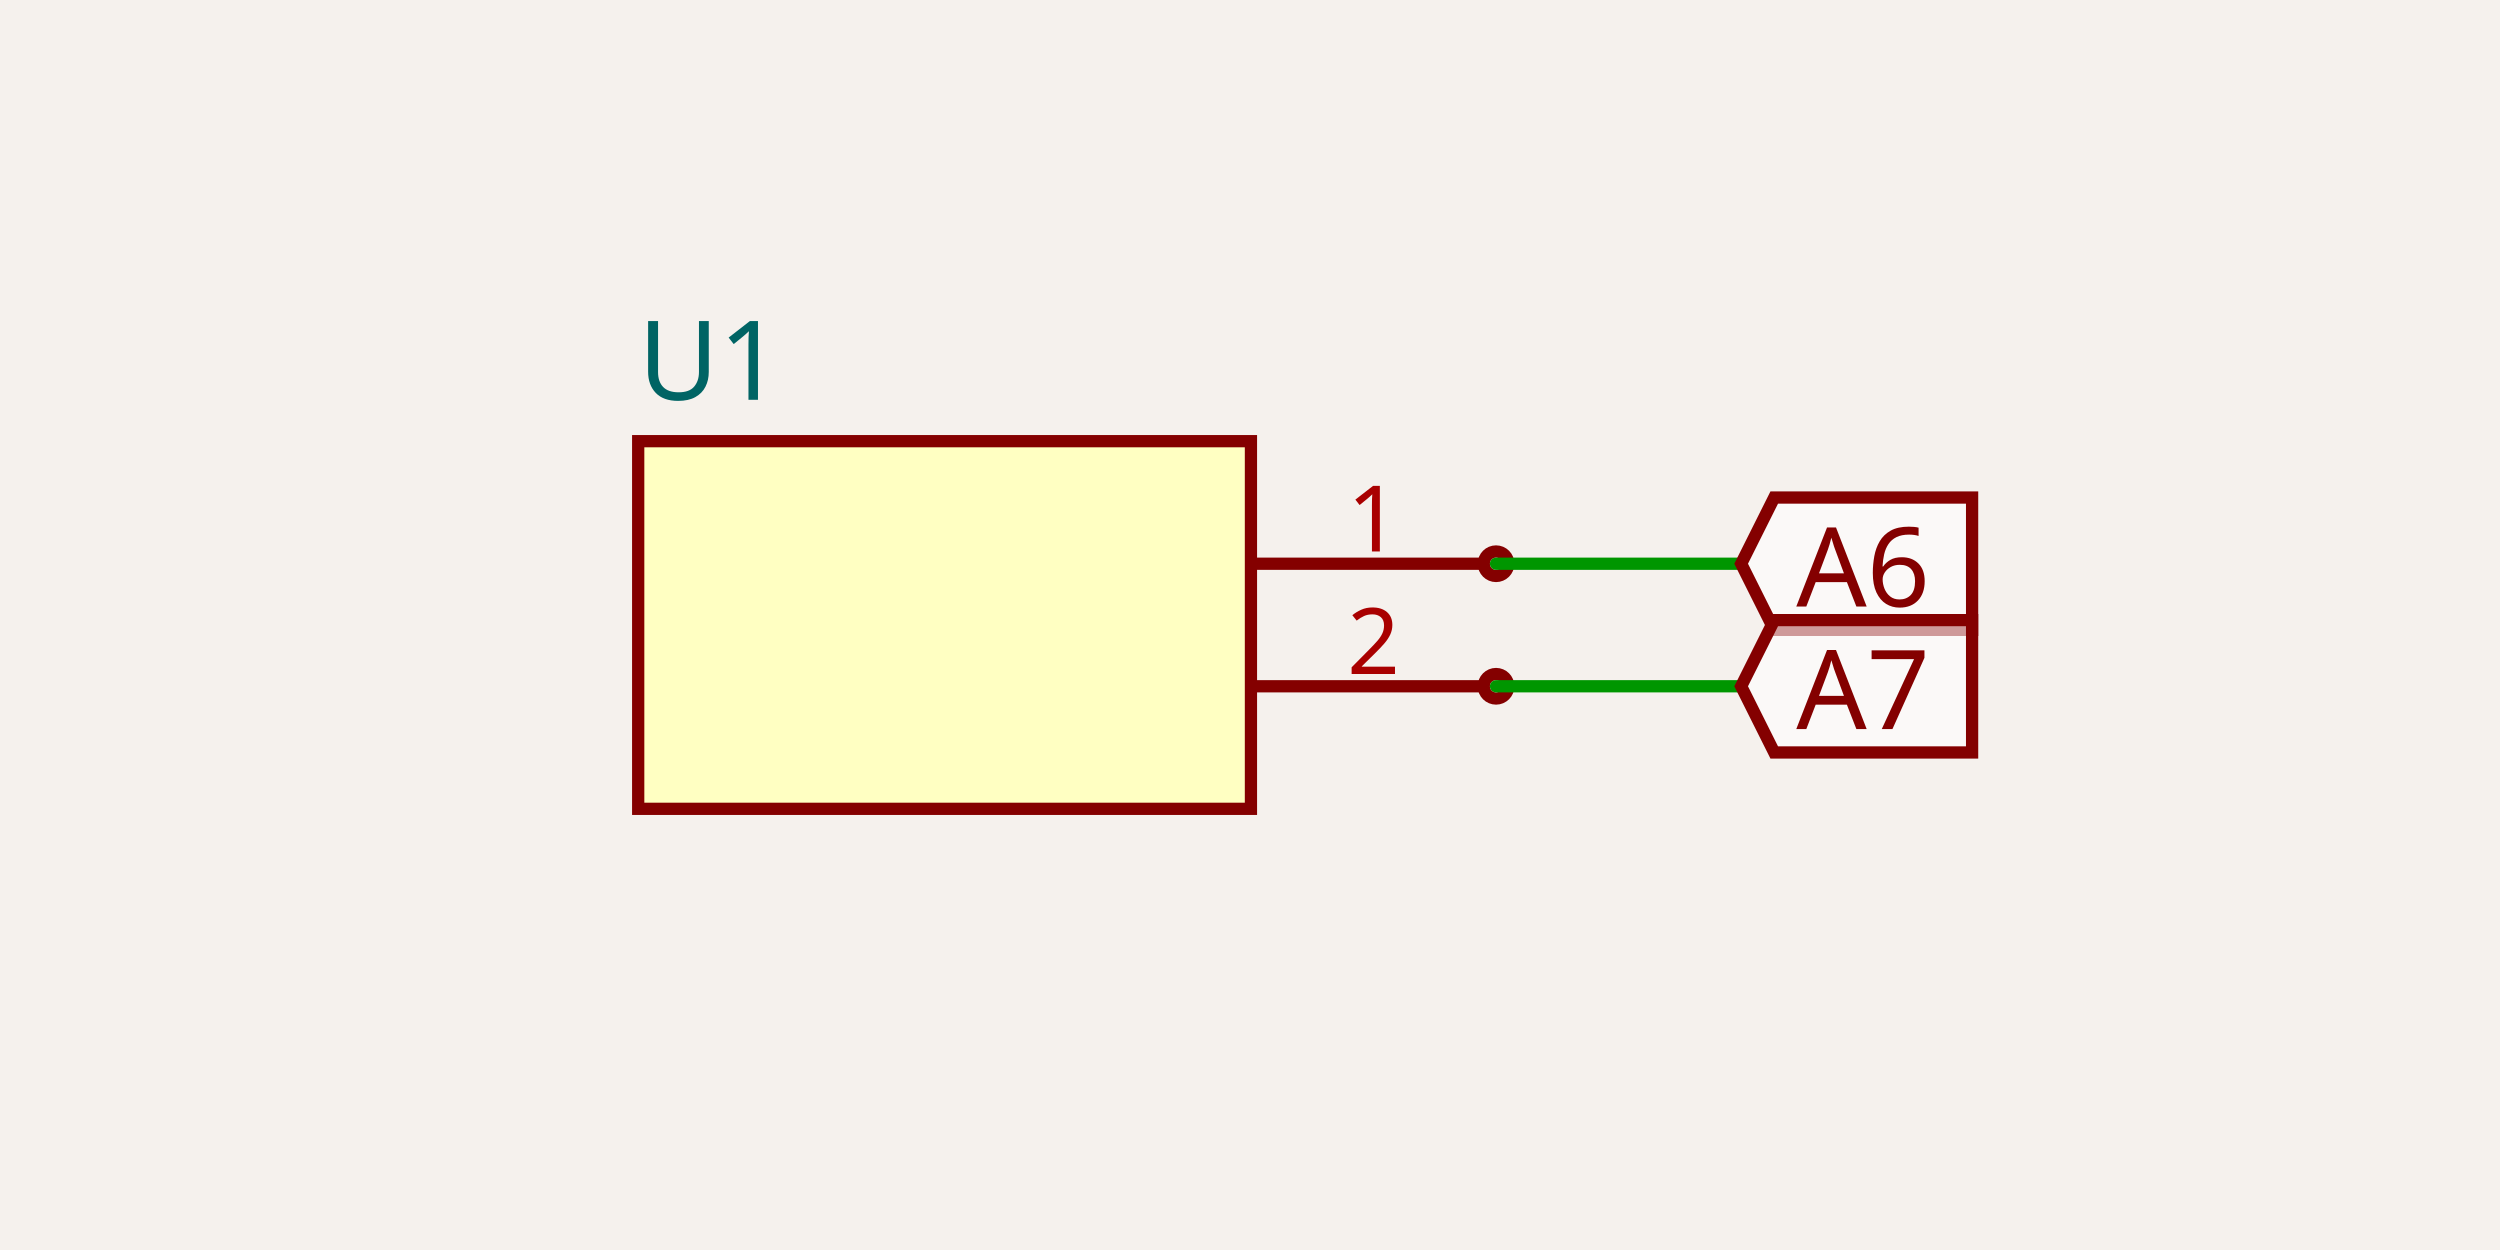
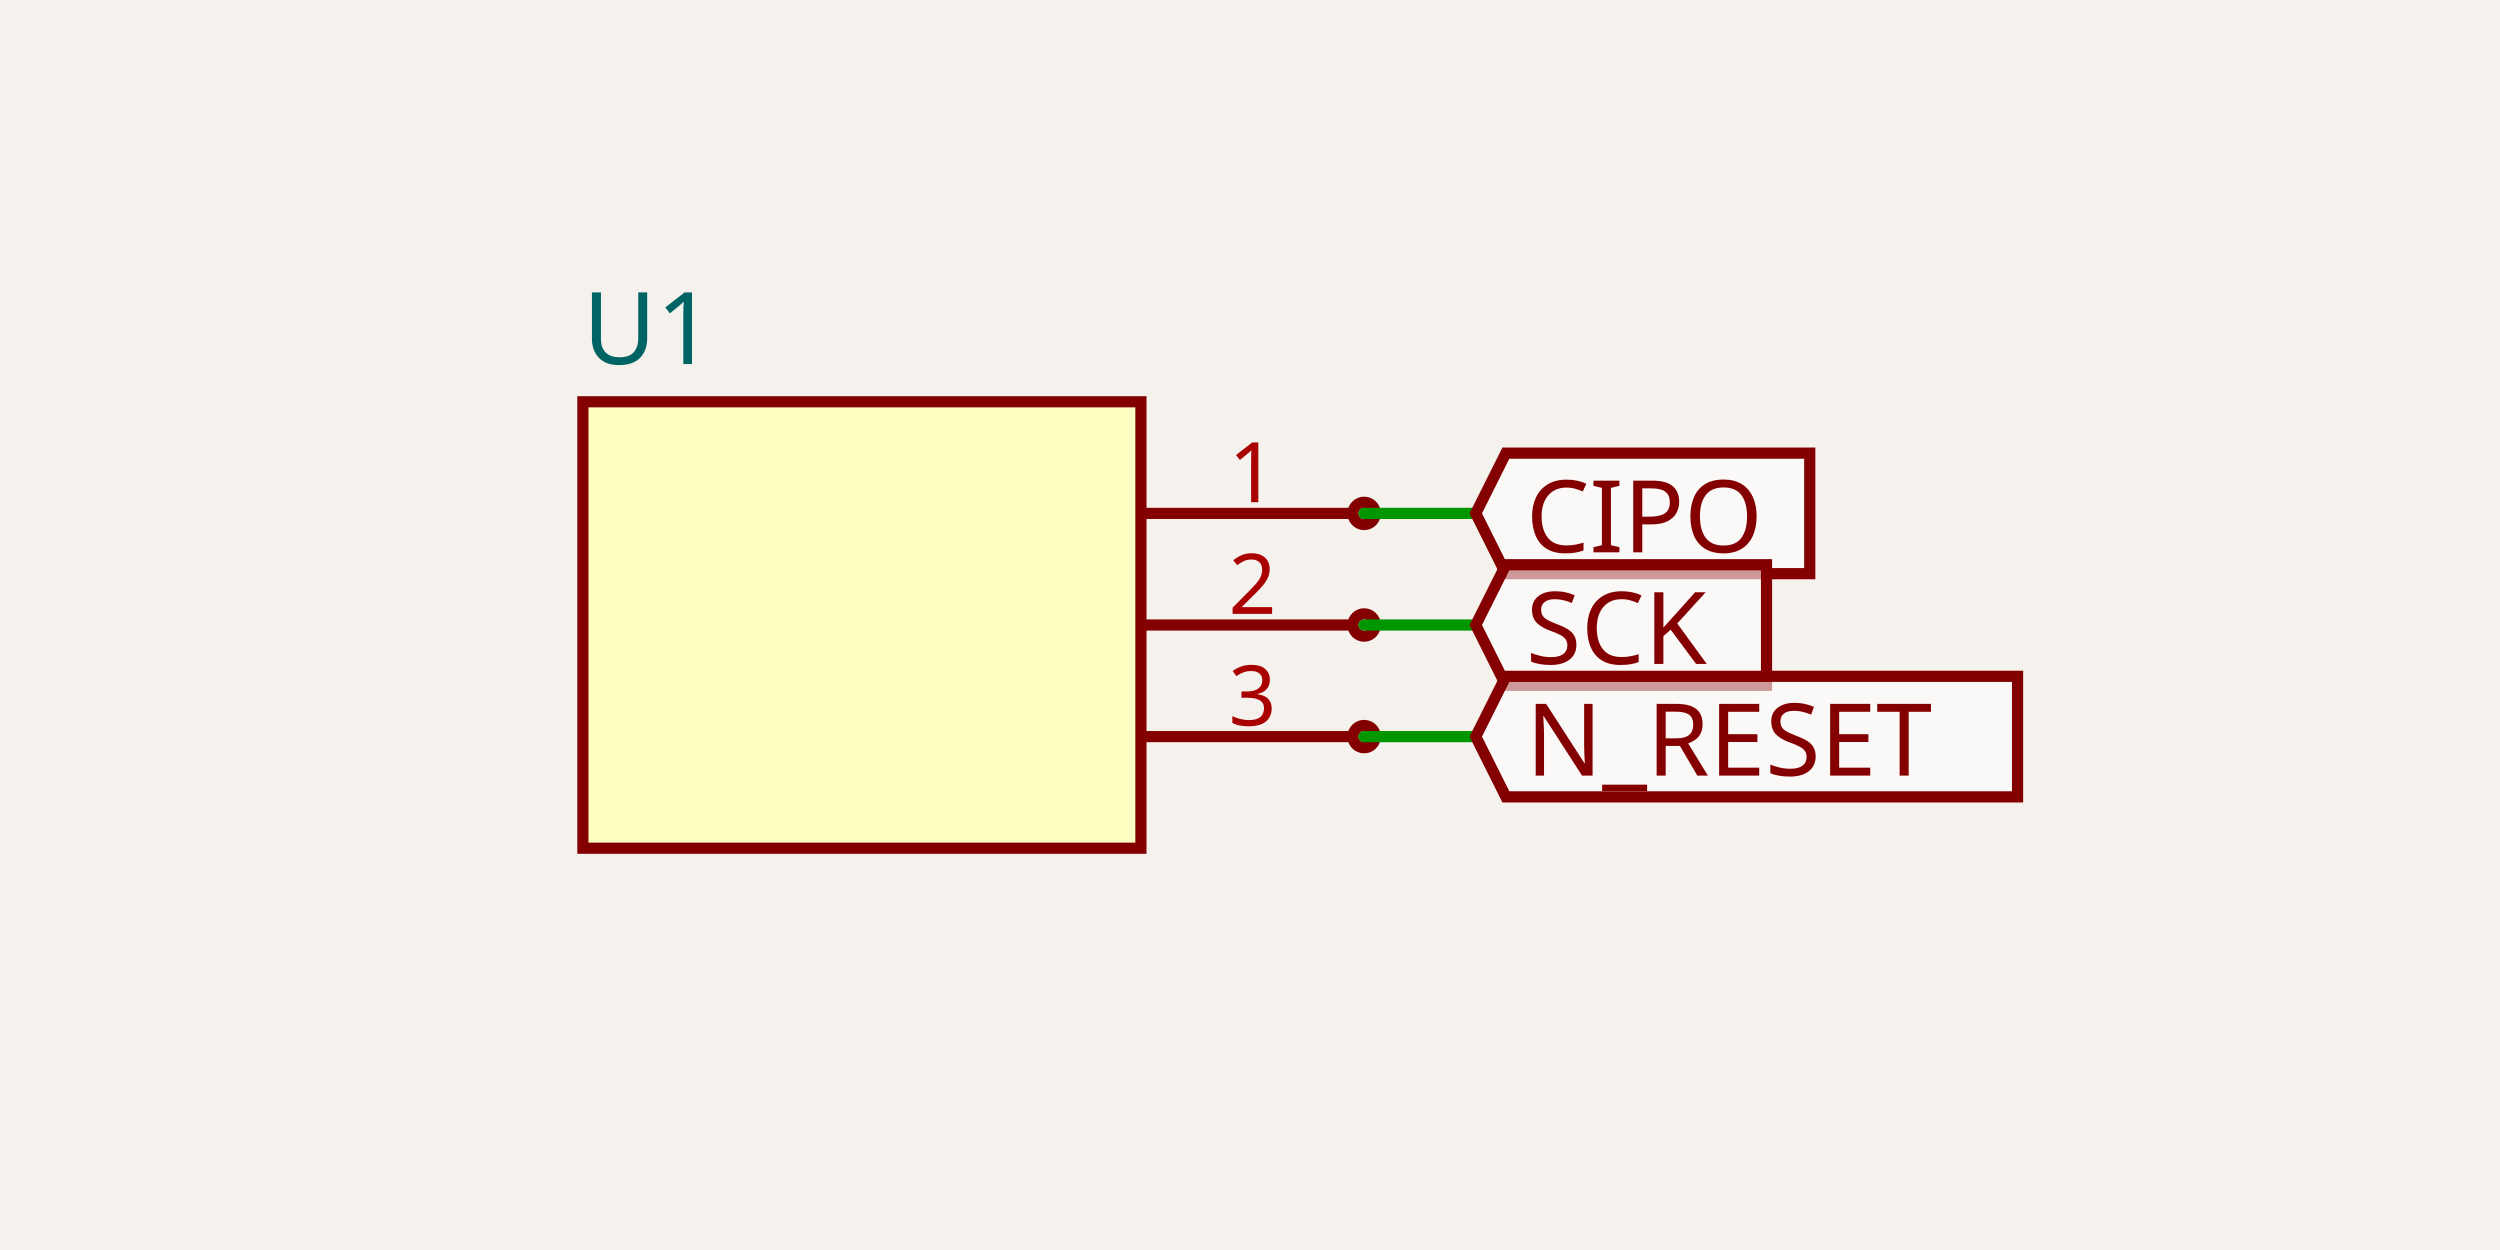
- <svg xmlns="http://www.w3.org/2000/svg" width="1200" height="600" style="background-color: rgb(245, 241, 237)" data-real-to-screen-transform="matrix(294.1176470588,0,0,-294.1176470588,453.3921568627,300)">
+ <svg xmlns="http://www.w3.org/2000/svg" width="1200" height="600" style="background-color: rgb(245, 241, 237)" data-real-to-screen-transform="matrix(267.8571428571,0,0,-267.8571428571,413.7142857143,300)">
  <style>
              .boundary { fill: rgb(245, 241, 237); }
              .schematic-boundary { fill: none; stroke: #fff; }
              .component { fill: none; stroke: rgb(132, 0, 0); }
              .chip { fill: rgb(255, 255, 194); stroke: rgb(132, 0, 0); }
              .component-pin { fill: none; stroke: rgb(132, 0, 0); }
              .trace:hover {
                filter: invert(1);
              }
              .trace:hover .trace-crossing-outline {
                opacity: 0;
              }
              .trace:hover .trace-junction {
                filter: invert(1);
              }
              .text { font-family: sans-serif; fill: rgb(0, 150, 0); }
              .pin-number { fill: rgb(169, 0, 0); }
              .port-label { fill: rgb(0, 100, 100); }
              .component-name { fill: rgb(0, 100, 100); }
            </style>
  <rect class="boundary" x="0" y="0" width="1200" height="600" />
  <g data-circuit-json-type="schematic_component" data-schematic-component-id="schematic_component_0">
-     <rect class="component chip" x="306.333" y="211.765" width="294.118" height="176.471" stroke-width="5.882px" fill="rgb(255, 255, 194)" stroke="rgb(132, 0, 0)" />
-     <rect class="component-overlay" x="306.333" y="211.765" width="294.118" height="176.471" fill="transparent" />
-     <text x="306.333" y="426.471" fill="#006464" text-anchor="start" dominant-baseline="middle" font-family="sans-serif" font-size="52.941px" transform="rotate(0, 306.3333, 426.4706)" />
-     <text x="306.333" y="173.529" fill="#006464" text-anchor="start" dominant-baseline="middle" font-family="sans-serif" font-size="52.941px" transform="rotate(0, 306.3333, 173.5294)">U1</text>
-     <line class="component-pin" x1="712.216" y1="270.588" x2="600.451" y2="270.588" stroke-width="5.882px" />
-     <circle class="component-pin" cx="718.098" cy="270.588" r="5.882" stroke-width="5.882px" />
-     <text class="pin-number" x="659.275" y="264.706" style="font-family: sans-serif;" fill="rgb(169, 0, 0)" text-anchor="middle" dominant-baseline="auto" font-size="44.118px" transform="">1</text>
-     <line class="component-pin" x1="712.216" y1="329.412" x2="600.451" y2="329.412" stroke-width="5.882px" />
-     <circle class="component-pin" cx="718.098" cy="329.412" r="5.882" stroke-width="5.882px" />
-     <text class="pin-number" x="659.275" y="323.529" style="font-family: sans-serif;" fill="rgb(169, 0, 0)" text-anchor="middle" dominant-baseline="auto" font-size="44.118px" transform="">2</text>
+     <rect class="component chip" x="279.786" y="192.857" width="267.857" height="214.286" stroke-width="5.357px" fill="rgb(255, 255, 194)" stroke="rgb(132, 0, 0)" />
+     <rect class="component-overlay" x="279.786" y="192.857" width="267.857" height="214.286" fill="transparent" />
+     <text x="279.786" y="441.964" fill="#006464" text-anchor="start" dominant-baseline="middle" font-family="sans-serif" font-size="48.214px" transform="rotate(0, 279.7857, 441.9643)" />
+     <text x="279.786" y="158.036" fill="#006464" text-anchor="start" dominant-baseline="middle" font-family="sans-serif" font-size="48.214px" transform="rotate(0, 279.7857, 158.0357)">U1</text>
+     <line class="component-pin" x1="649.429" y1="246.429" x2="547.643" y2="246.429" stroke-width="5.357px" />
+     <circle class="component-pin" cx="654.786" cy="246.429" r="5.357" stroke-width="5.357px" />
+     <text class="pin-number" x="601.214" y="241.071" style="font-family: sans-serif;" fill="rgb(169, 0, 0)" text-anchor="middle" dominant-baseline="auto" font-size="40.179px" transform="">1</text>
+     <line class="component-pin" x1="649.429" y1="300" x2="547.643" y2="300" stroke-width="5.357px" />
+     <circle class="component-pin" cx="654.786" cy="300" r="5.357" stroke-width="5.357px" />
+     <text class="pin-number" x="601.214" y="294.643" style="font-family: sans-serif;" fill="rgb(169, 0, 0)" text-anchor="middle" dominant-baseline="auto" font-size="40.179px" transform="">2</text>
+     <line class="component-pin" x1="649.429" y1="353.571" x2="547.643" y2="353.571" stroke-width="5.357px" />
+     <circle class="component-pin" cx="654.786" cy="353.571" r="5.357" stroke-width="5.357px" />
+     <text class="pin-number" x="601.214" y="348.214" style="font-family: sans-serif;" fill="rgb(169, 0, 0)" text-anchor="middle" dominant-baseline="auto" font-size="40.179px" transform="">3</text>
  </g>
  <g class="trace" data-circuit-json-type="schematic_trace" data-schematic-trace-id="schematic_trace_0">
-     <path d="M 718.098 270.588 L 835.745 270.588" class="trace-invisible-hover-outline" stroke="rgb(0, 150, 0)" fill="none" stroke-width="47.059px" stroke-linecap="round" opacity="0" stroke-linejoin="round" />
-     <path d="M 718.098 270.588 L 835.745 270.588" stroke="rgb(0, 150, 0)" fill="none" stroke-width="5.882px" stroke-linecap="round" stroke-linejoin="round" />
+     <path d="M 654.786 246.429 L 708.357 246.429" class="trace-invisible-hover-outline" stroke="rgb(0, 150, 0)" fill="none" stroke-width="42.857px" stroke-linecap="round" opacity="0" stroke-linejoin="round" />
+     <path d="M 654.786 246.429 L 708.357 246.429" stroke="rgb(0, 150, 0)" fill="none" stroke-width="5.357px" stroke-linecap="round" stroke-linejoin="round" />
  </g>
  <g class="trace" data-circuit-json-type="schematic_trace" data-schematic-trace-id="schematic_trace_1">
-     <path d="M 718.098 329.412 L 835.745 329.412" class="trace-invisible-hover-outline" stroke="rgb(0, 150, 0)" fill="none" stroke-width="47.059px" stroke-linecap="round" opacity="0" stroke-linejoin="round" />
-     <path d="M 718.098 329.412 L 835.745 329.412" stroke="rgb(0, 150, 0)" fill="none" stroke-width="5.882px" stroke-linecap="round" stroke-linejoin="round" />
+     <path d="M 654.786 300 L 708.357 300" class="trace-invisible-hover-outline" stroke="rgb(0, 150, 0)" fill="none" stroke-width="42.857px" stroke-linecap="round" opacity="0" stroke-linejoin="round" />
+     <path d="M 654.786 300 L 708.357 300" stroke="rgb(0, 150, 0)" fill="none" stroke-width="5.357px" stroke-linecap="round" stroke-linejoin="round" />
  </g>
-   <path class="net-label" d="     M 835.745,270.588     L 851.627,238.824     L 946.608,238.824     L 946.608,302.353     L 851.627,302.353     Z   " fill="rgba(255, 255, 255, 0.6)" stroke="rgb(132, 0, 0)" stroke-width="5.882px" />
-   <text class="net-label-text" x="862.216" y="270.588" fill="rgb(132, 0, 0)" text-anchor="start" dominant-baseline="central" font-family="sans-serif" font-variant-numeric="tabular-nums" font-size="52.941px" transform="">A6</text>
-   <path class="net-label" d="     M 835.745,329.412     L 851.627,297.647     L 946.608,297.647     L 946.608,361.176     L 851.627,361.176     Z   " fill="rgba(255, 255, 255, 0.6)" stroke="rgb(132, 0, 0)" stroke-width="5.882px" />
-   <text class="net-label-text" x="862.216" y="329.412" fill="rgb(132, 0, 0)" text-anchor="start" dominant-baseline="central" font-family="sans-serif" font-variant-numeric="tabular-nums" font-size="52.941px" transform="">A7</text>
+   <g class="trace" data-circuit-json-type="schematic_trace" data-schematic-trace-id="schematic_trace_2">
+     <path d="M 654.786 353.571 L 708.357 353.571" class="trace-invisible-hover-outline" stroke="rgb(0, 150, 0)" fill="none" stroke-width="42.857px" stroke-linecap="round" opacity="0" stroke-linejoin="round" />
+     <path d="M 654.786 353.571 L 708.357 353.571" stroke="rgb(0, 150, 0)" fill="none" stroke-width="5.357px" stroke-linecap="round" stroke-linejoin="round" />
+   </g>
+   <path class="net-label" d="     M 708.357,246.429     L 722.821,217.5     L 868.679,217.5     L 868.679,275.357     L 722.821,275.357     Z   " fill="rgba(255, 255, 255, 0.6)" stroke="rgb(132, 0, 0)" stroke-width="5.357px" />
+   <text class="net-label-text" x="732.464" y="246.429" fill="rgb(132, 0, 0)" text-anchor="start" dominant-baseline="central" font-family="sans-serif" font-variant-numeric="tabular-nums" font-size="48.214px" transform="">CIPO</text>
+   <path class="net-label" d="     M 708.357,300     L 722.821,271.071     L 847.929,271.071     L 847.929,328.929     L 722.821,328.929     Z   " fill="rgba(255, 255, 255, 0.6)" stroke="rgb(132, 0, 0)" stroke-width="5.357px" />
+   <text class="net-label-text" x="732.464" y="300" fill="rgb(132, 0, 0)" text-anchor="start" dominant-baseline="central" font-family="sans-serif" font-variant-numeric="tabular-nums" font-size="48.214px" transform="">SCK</text>
+   <path class="net-label" d="     M 708.357,353.571     L 722.821,324.643     L 968.429,324.643     L 968.429,382.5     L 722.821,382.5     Z   " fill="rgba(255, 255, 255, 0.6)" stroke="rgb(132, 0, 0)" stroke-width="5.357px" />
+   <text class="net-label-text" x="732.464" y="353.571" fill="rgb(132, 0, 0)" text-anchor="start" dominant-baseline="central" font-family="sans-serif" font-variant-numeric="tabular-nums" font-size="48.214px" transform="">N_RESET</text>
</svg>
